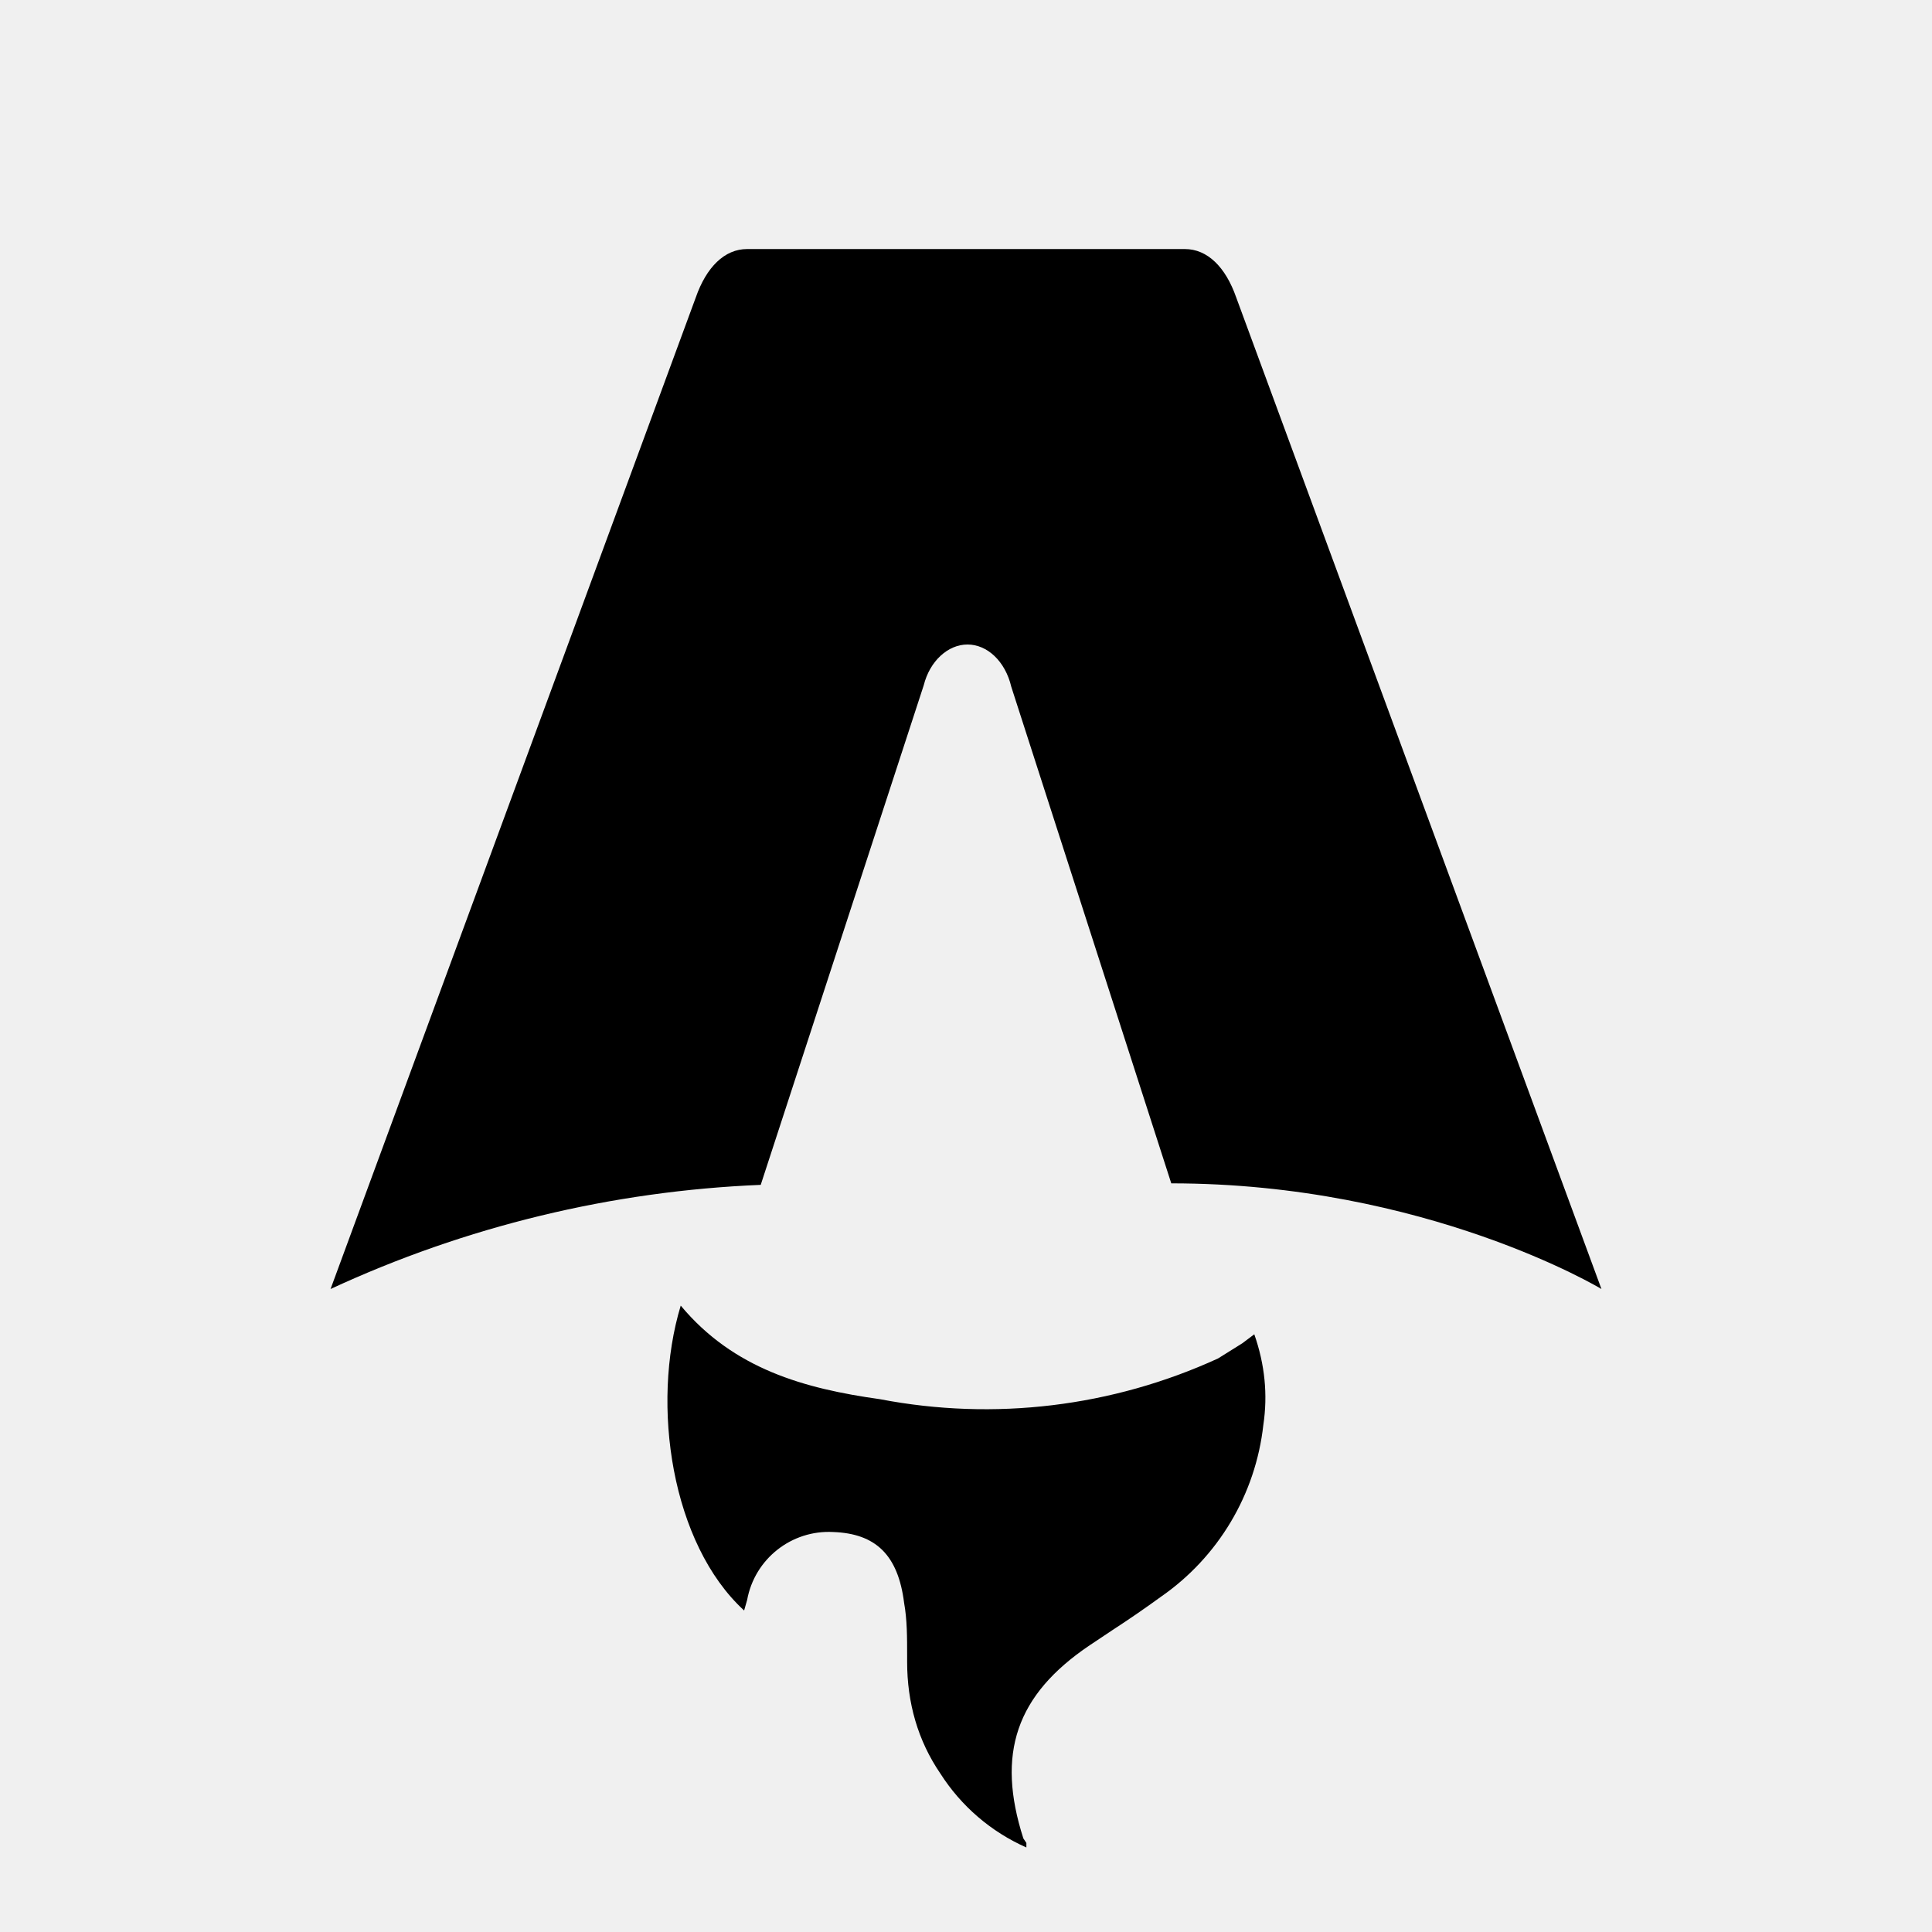
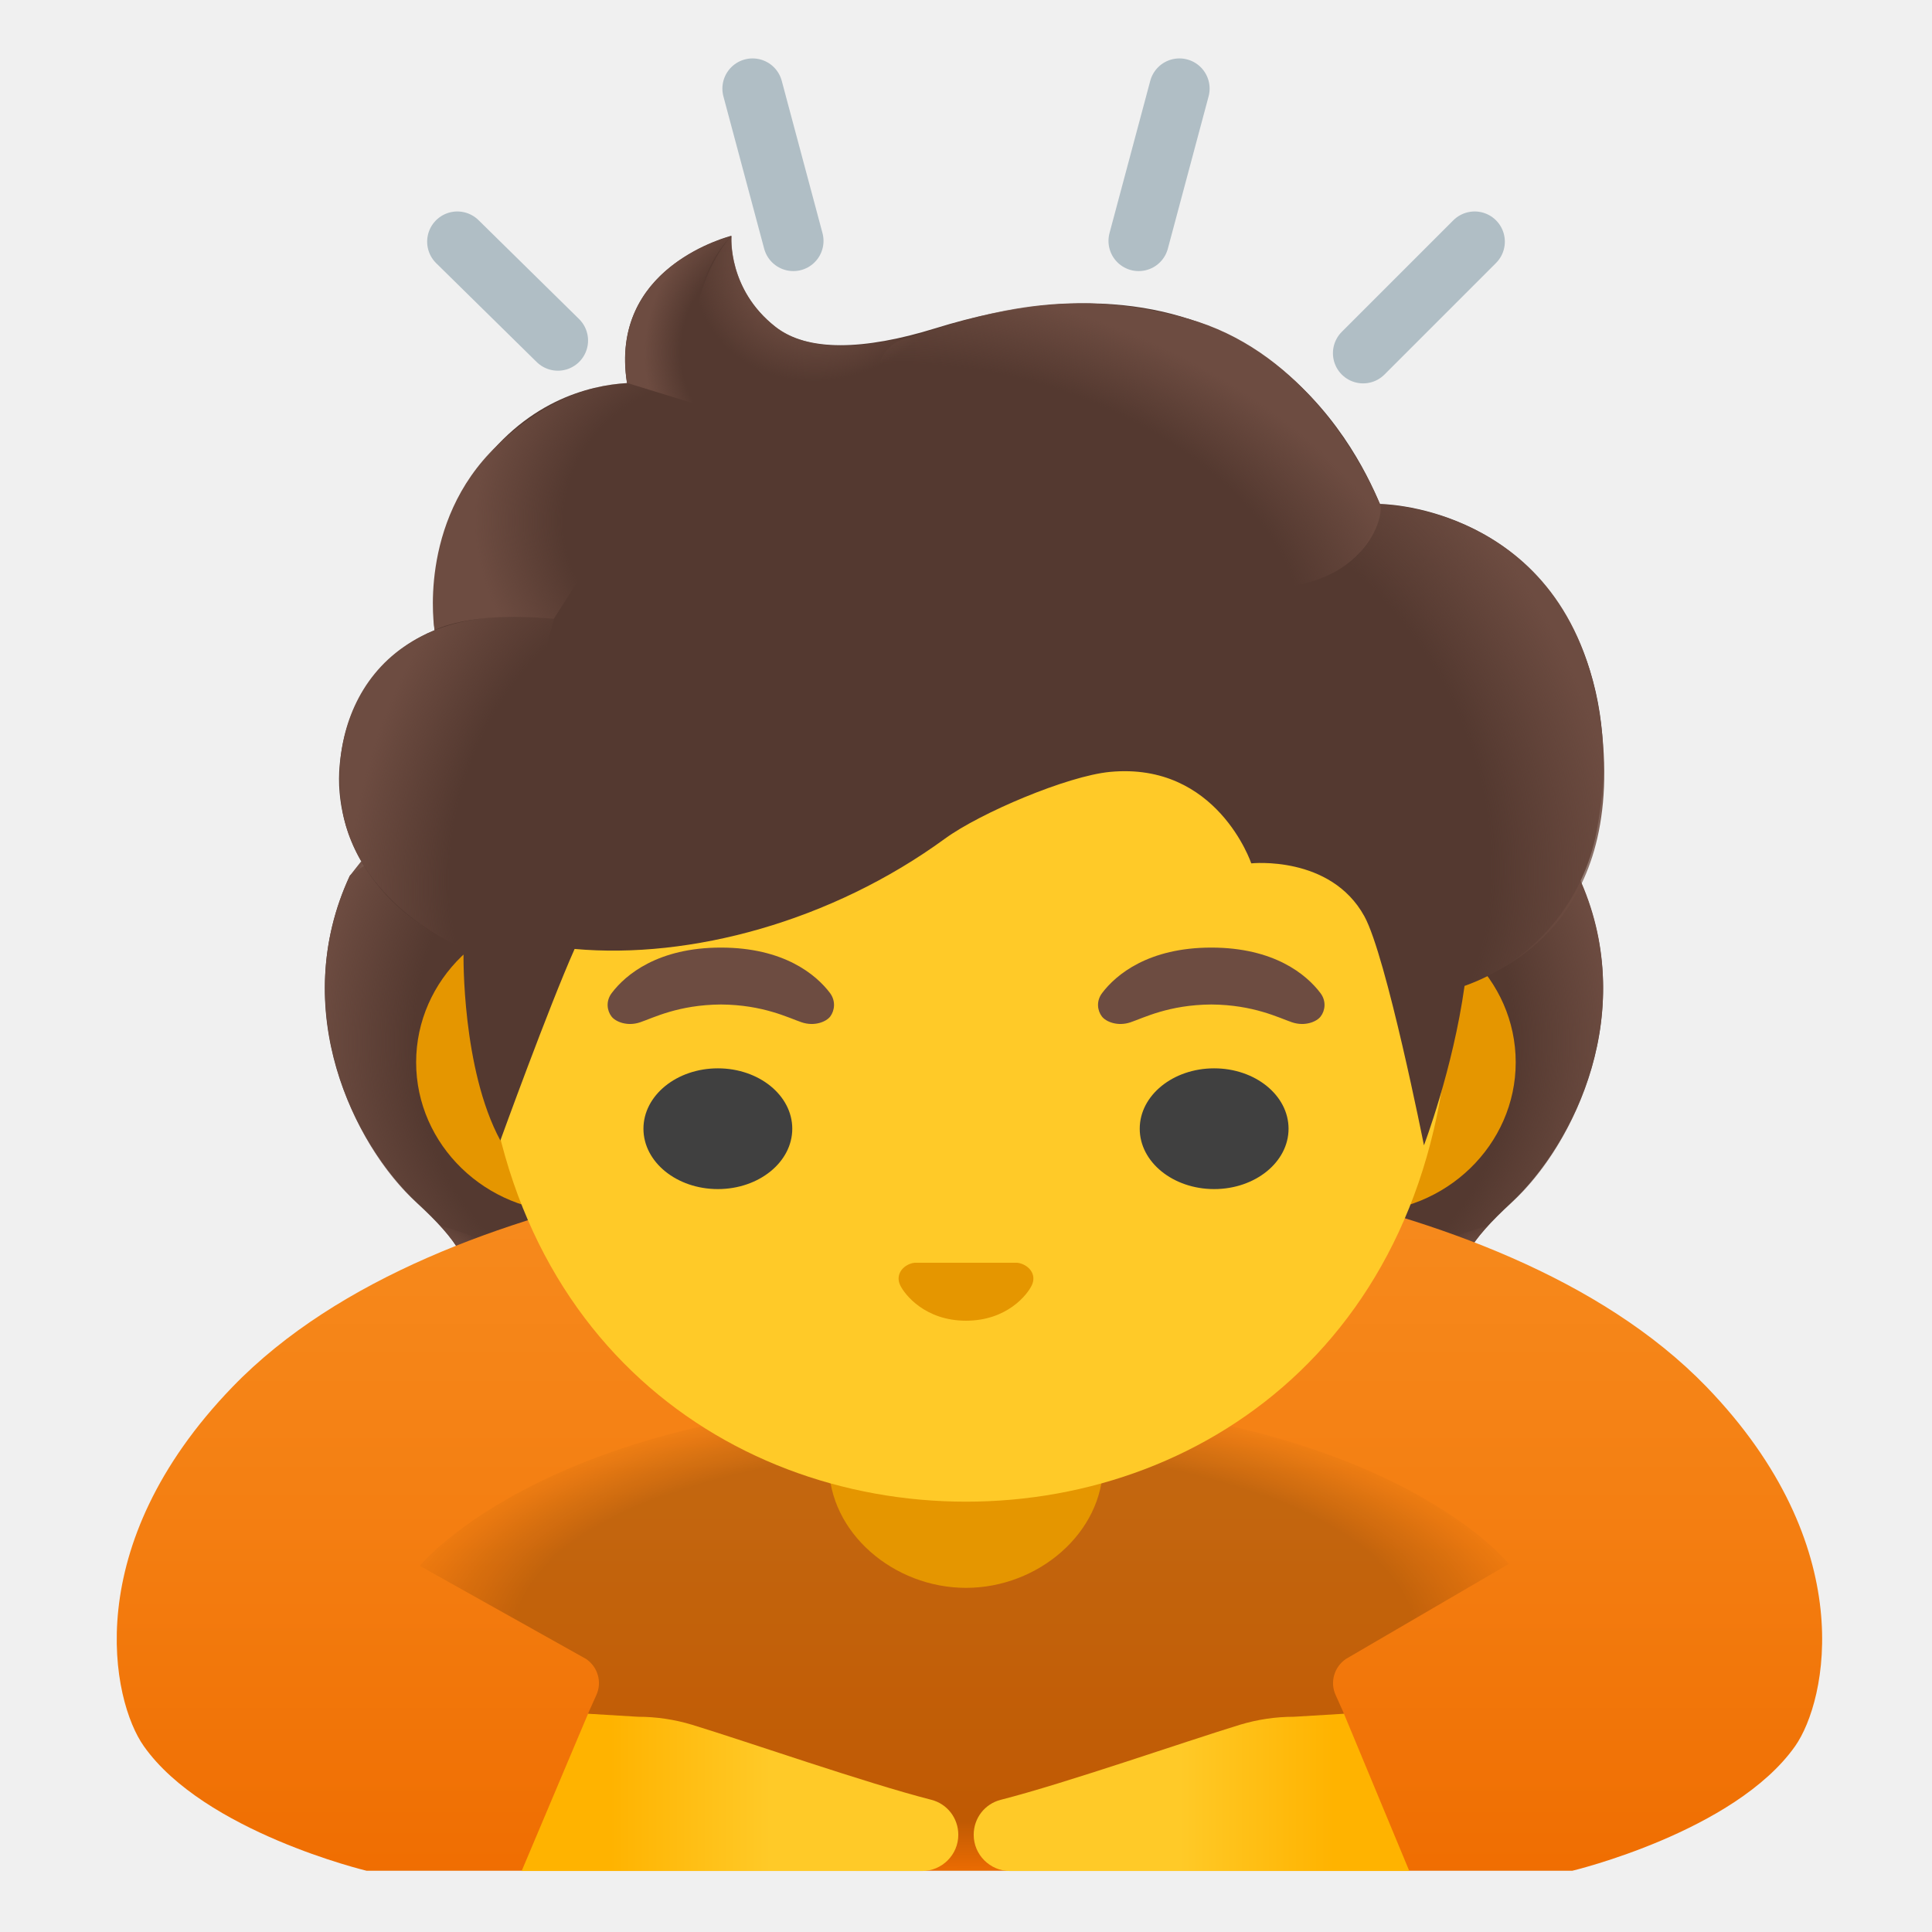
- <svg xmlns="http://www.w3.org/2000/svg" fill="none" viewBox="0 0 128 128">
-   <path d="M50.4 78.5a75.1 75.1 0 0 0-28.5 6.9l24.2-65.7c.7-2 1.9-3.2 3.4-3.2h29c1.5 0 2.7 1.2 3.4 3.2l24.2 65.7s-11.6-7-28.5-7L67 45.5c-.4-1.7-1.6-2.8-2.9-2.8-1.3 0-2.5 1.1-2.9 2.7L50.4 78.5Zm-1.1 28.2Zm-4.2-20.2c-2 6.6-.6 15.8 4.2 20.2a17.5 17.5 0 0 1 .2-.7 5.5 5.5 0 0 1 5.7-4.5c2.8.1 4.3 1.5 4.7 4.7.2 1.1.2 2.3.2 3.5v.4c0 2.7.7 5.2 2.2 7.4a13 13 0 0 0 5.7 4.9v-.3l-.2-.3c-1.8-5.6-.5-9.5 4.4-12.8l1.5-1a73 73 0 0 0 3.2-2.2 16 16 0 0 0 6.8-11.4c.3-2 .1-4-.6-6l-.8.6-1.6 1a37 37 0 0 1-22.4 2.7c-5-.7-9.7-2-13.2-6.2Z" />
-   <style>
-         path { fill: #000; }
-         @media (prefers-color-scheme: dark) {
-             path { fill: #FFF; }
-         }
-     </style>
+ <svg xmlns="http://www.w3.org/2000/svg" xml:space="preserve" viewBox="0 0 128 128">
+   <path d="M97.2 85.95c-1.19-1.91.33-3.85 2.92-6.26 4.11-3.82 8.59-12.67 4.43-21.66.03-.05-.82-1.56-.79-1.62l-1.71-.08c-.55-.07-19.36-.1-38.18-.1s-37.63.03-38.18.1c0 0-2.53 1.64-2.51 1.69-4.16 8.99.32 17.84 4.43 21.66 2.59 2.4 4.11 4.35 2.92 6.26-1.16 1.86-4.6 2.13-4.6 2.13s.8 1.9 2.71 2.92c1.77.95 3.94 1.17 5.45 1.2 0 0 5.88 7.16 21.23 7.16h17.1c15.36 0 21.23-7.16 21.23-7.16 1.5-.03 3.68-.25 5.45-1.2 1.91-1.02 2.71-2.92 2.71-2.92s-3.46-.27-4.61-2.12" style="fill:#543930" />
+   <radialGradient id="a" cx="59.28" cy="33.278" r="19.152" gradientTransform="matrix(1.1681 0 0 .5051 8.547 71.071)" gradientUnits="userSpaceOnUse">
+     <stop offset=".728" style="stop-color:#6d4c41;stop-opacity:0" />
+     <stop offset="1" style="stop-color:#6d4c41" />
+   </radialGradient>
+   <path d="M63.85 99.35v-7.94l27.29-1.9 2.48 2.69s-5.88 7.16-21.23 7.16z" style="fill:url(#a)" />
+   <radialGradient id="b" cx="40.417" cy="36.125" r="5.66" gradientTransform="matrix(-1.058 .4358 -.3673 -.6909 155.858 92.297)" gradientUnits="userSpaceOnUse">
+     <stop offset=".663" style="stop-color:#6d4c41" />
+     <stop offset="1" style="stop-color:#6d4c41;stop-opacity:0" />
+   </radialGradient>
+   <path d="M93.57 88.73c-4.09-5.47 4.98-7.5 4.98-7.5s.01 0 .01.01c-1.58 1.72-2.29 3.23-1.37 4.72 1.16 1.86 4.6 2.13 4.6 2.13s-4.69 3.65-8.22.64" style="fill:url(#b)" />
+   <radialGradient id="c" cx="55.085" cy="52.136" r="24.86" gradientTransform="matrix(-.0872 -1.0254 .9708 -.064 36.879 128.315)" gradientUnits="userSpaceOnUse">
+     <stop offset=".725" style="stop-color:#6d4c41;stop-opacity:0" />
+     <stop offset="1" style="stop-color:#6d4c41" />
+   </radialGradient>
+   <path d="M104.57 58.03c4.06 8.71-.21 17.67-4.21 21.45-.55.52-2.88 2.53-3.41 4.14 0 0-9.11-11.19-11.84-17.77-.55-1.33-1.05-2.69-1.12-4.11-.05-1.06.14-2.32.83-3.22.85-1.1 19.26-1.43 19.26-1.43z" style="fill:url(#c)" />
+   <radialGradient id="d" cx="90.914" cy="52.136" r="24.86" gradientTransform="matrix(.0872 -1.0254 -.9708 -.064 87.74 165.054)" gradientUnits="userSpaceOnUse">
+     <stop offset=".725" style="stop-color:#6d4c41;stop-opacity:0" />
+     <stop offset="1" style="stop-color:#6d4c41" />
+   </radialGradient>
+   <path d="M23.17 58.03c-4.06 8.71.21 17.67 4.21 21.45.55.52 2.88 2.53 3.41 4.14 0 0 9.11-11.19 11.84-17.77.55-1.33 1.05-2.69 1.12-4.11.05-1.06-.14-2.32-.83-3.22-.85-1.1-1.84-.81-3.28-.81-2.75 0-14.79-.62-15.73-.62-.01.02-.74.94-.74.94" style="fill:url(#d)" />
+   <radialGradient id="e" cx="95.108" cy="33.278" r="19.152" gradientTransform="matrix(-1.1681 0 0 .5051 161.046 71.071)" gradientUnits="userSpaceOnUse">
+     <stop offset=".728" style="stop-color:#6d4c41;stop-opacity:0" />
+     <stop offset="1" style="stop-color:#6d4c41" />
+   </radialGradient>
+   <path d="M63.89 99.35v-7.94l-27.29-1.9-2.48 2.69s5.88 7.16 21.23 7.16z" style="fill:url(#e)" />
+   <radialGradient id="f" cx="76.246" cy="36.125" r="5.66" gradientTransform="matrix(1.058 .4358 .3673 -.6909 -66.022 76.683)" gradientUnits="userSpaceOnUse">
+     <stop offset=".663" style="stop-color:#6d4c41" />
+     <stop offset="1" style="stop-color:#6d4c41;stop-opacity:0" />
+   </radialGradient>
+   <path d="M34.18 88.73c4.09-5.47-4.98-7.5-4.98-7.5s-.01 0-.01.01c1.58 1.72 2.29 3.23 1.37 4.72-1.16 1.86-4.6 2.13-4.6 2.13s4.69 3.65 8.22.64" style="fill:url(#f)" />
+   <path d="M90.17 60.44H37.83c-5.64 0-10.26 4.47-10.26 9.94s4.62 9.94 10.26 9.94h52.33c5.64 0 10.26-4.47 10.26-9.94s-4.61-9.94-10.25-9.94" style="fill:#e59600" />
+   <linearGradient id="g" x1="64.227" x2="64.227" y1="52.524" y2="1.685" gradientTransform="matrix(1 0 0 -1 0 128)" gradientUnits="userSpaceOnUse">
+     <stop offset="0" style="stop-color:#f78c1f" />
+     <stop offset=".482" style="stop-color:#f47f12" />
+     <stop offset="1" style="stop-color:#ef6c00" />
+   </linearGradient>
+   <path d="M113.05 91.87C99.03 77.39 68.83 76.33 64.5 76.26v-.01h-.54v.01c-4.33.08-34.54 1.13-48.55 15.62-10.21 10.56-8.01 20.8-5.88 23.81 4.01 5.68 14.75 8.25 14.75 8.25h79.9s10.74-2.57 14.75-8.25c2.12-3.02 4.33-13.26-5.88-23.82" style="fill:url(#g)" />
+   <radialGradient id="h" cx="63.888" cy="19.681" r="38.652" gradientTransform="matrix(1 0 0 -.4142 0 116.479)" gradientUnits="userSpaceOnUse">
+     <stop offset=".771" style="stop-color:#000" />
+     <stop offset="1" style="stop-color:#000;stop-opacity:0" />
+   </radialGradient>
+   <path d="M64 92.68c-27.26 0-36.19 11.06-36.19 11.06l11.02 6.17c.78.53 1.07 1.54.68 2.39l-.55 1.23 15.08 10.45h19.92l15.08-10.45-.55-1.23c-.39-.85-.1-1.86.68-2.39l10.8-6.3S91.26 92.68 64 92.68" style="opacity:.2;fill:url(#h)" />
+   <path d="M64 87.05h-9.08v9.98c0 4.51 4.29 8.17 9.08 8.17s9.08-3.66 9.08-8.17v-9.98z" style="fill:#e59600" />
+   <linearGradient id="i" x1="61.808" x2="40.443" y1="9.253" y2="9.253" gradientTransform="matrix(1 0 0 -1 0 128)" gradientUnits="userSpaceOnUse">
+     <stop offset=".5" style="stop-color:#ffca28" />
+     <stop offset="1" style="stop-color:#ffb300" />
+   </linearGradient>
+   <path d="m38.96 113.54 3.31.2c1.22 0 2.42.18 3.58.53 3.6 1.1 11.54 3.87 15.85 4.97 1.06.27 1.79 1.22 1.79 2.32 0 .66-.27 1.26-.7 1.69-.44.44-1.04.71-1.7.71H34.56z" style="fill:url(#i)" />
+   <linearGradient id="j" x1="67.808" x2="88.322" y1="9.253" y2="9.253" gradientTransform="matrix(1 0 0 -1 0 128)" gradientUnits="userSpaceOnUse">
+     <stop offset=".5" style="stop-color:#ffca28" />
+     <stop offset="1" style="stop-color:#ffb300" />
+   </linearGradient>
+   <path d="m89.04 113.54-3.31.2c-1.22 0-2.42.18-3.58.53-3.6 1.1-11.53 3.87-15.84 4.97-1.07.27-1.8 1.22-1.8 2.32 0 .66.27 1.26.7 1.69.44.44 1.04.71 1.7.71h26.46z" style="fill:url(#j)" />
+   <path d="M64 25.28c-16.67 0-32.1 16.21-32.1 39.54 0 23.2 15.9 34.67 32.1 34.67s32.1-11.47 32.1-34.67c0-23.33-15.44-39.54-32.1-39.54" style="fill:#ffca28" />
+   <path d="M67.69 83.73c-.1-.04-.21-.06-.31-.07h-6.77c-.1.01-.21.03-.31.07-.61.23-.95.81-.66 1.42S61.28 87.5 64 87.5s4.07-1.73 4.36-2.35c.29-.61-.05-1.19-.67-1.42" style="fill:#e59600" />
+   <ellipse cx="47.56" cy="74.78" rx="4.93" ry="4" style="fill:#404040" />
+   <ellipse cx="80.44" cy="74.78" rx="4.93" ry="4" style="fill:#404040" />
+   <path d="M54.99 65.79c-.93-1.23-3.07-3.01-7.23-3.01s-6.31 1.79-7.23 3.01c-.41.54-.31 1.17-.02 1.55.26.35 1.04.68 1.9.39s2.54-1.16 5.35-1.18c2.81.02 4.49.89 5.35 1.18s1.64-.04 1.9-.39c.28-.38.38-1.01-.02-1.55M87.48 65.79c-.93-1.23-3.07-3.01-7.23-3.01s-6.31 1.79-7.23 3.01c-.41.54-.31 1.17-.02 1.55.26.35 1.04.68 1.9.39s2.54-1.16 5.35-1.18c2.81.02 4.49.89 5.35 1.18s1.64-.04 1.9-.39c.29-.38.39-1.01-.02-1.55" style="fill:#6d4c41" />
+   <path d="m52.56 15.96-2.7-10.09M36.96 22.56l-6.66-6.55M90.31 23.4l7.39-7.39M75.44 15.96l2.7-10.09" style="fill:none;stroke:#b0bec5;stroke-width:4;stroke-linecap:round;stroke-miterlimit:10" />
+   <path d="M105.34 44.43c-3.44-11.02-13.92-11.04-13.92-11.04-1.67-4.03-8.77-18.05-29.45-11.64-4.74 1.47-8.5 1.55-10.59-.09-3.23-2.54-2.92-6.04-2.92-6.04s-8.16 2-6.92 9.76c-2.53.15-6.83 1.2-10.16 6.08-2.73 4-2.79 8.17-2.59 10.29-2.42.99-5.77 3.58-6.28 8.88-.13 1.3.01 2.51.28 3.61.7 2.79 2.49 5.18 4.84 6.84l3.08 2.17s-.12 7.57 2.44 12.31c0 0 3.2-8.83 4.92-12.69 7.66.69 17-1.81 24.54-7.31 2.33-1.7 8.1-4.15 10.93-4.42 7.1-.67 9.36 6.06 9.36 6.06s5.25-.56 7.49 3.5c1.46 2.64 3.95 15.18 3.95 15.18s1.92-5.04 2.69-10.56c4.55-1.62 7.88-5.54 8.76-10.28.58-3.15.71-6.87-.45-10.61" style="fill:#543930" />
+   <radialGradient id="k" cx="114.644" cy="41.921" r="31.792" gradientTransform="matrix(.2872 .963 .8507 -.1599 10.23 -49.765)" gradientUnits="userSpaceOnUse">
+     <stop offset=".699" style="stop-color:#6d4c41;stop-opacity:0" />
+     <stop offset="1" style="stop-color:#6d4c41" />
+   </radialGradient>
+   <path d="M97.04 65.31c1.62-.7 10.39-3.54 9.12-16.56-1.46-15.09-14.38-15.31-14.74-15.35 0 0-.28 1.78-1.23 3.1-1.23 1.7-4.49 2.33-4.49 2.33 10.78 10.5 10.26 17.73 11.34 26.48" style="fill:url(#k)" />
+   <radialGradient id="l" cx="81.416" cy="49.901" r="7.556" gradientTransform="matrix(.9328 .6493 .8071 -1.0016 -61.056 13.351)" gradientUnits="userSpaceOnUse">
+     <stop offset=".58" style="stop-color:#6d4c41" />
+     <stop offset="1" style="stop-color:#6d4c41;stop-opacity:0" />
+   </radialGradient>
+   <path d="M63.33 21.36c-1.09.3-8.28 3.13-11.94.3-3.13-2.42-2.94-5.89-2.92-6.01-1.35 1.17-6.3 10.29 3.78 12.47 4.35.94 7.58-2.17 9.64-4.9.74-1 1.13-1.48 1.44-1.86" style="fill:url(#l)" />
+   <radialGradient id="m" cx="185.923" cy="113.502" r="24.892" gradientTransform="matrix(-1.0854 -.4537 -.3587 .6072 308.796 52.731)" gradientUnits="userSpaceOnUse">
+     <stop offset=".699" style="stop-color:#6d4c41;stop-opacity:0" />
+     <stop offset="1" style="stop-color:#6d4c41" />
+   </radialGradient>
+   <path d="M78.76 21.13c7.04 2 11.01 8.45 12.67 12.26.55 1.26-3.23 12.9-27.2-1.66-8.92-5.42-5.76-8.8-4.56-9.19 4.66-1.49 10.63-3.81 19.09-1.41" style="fill:url(#m)" />
+   <radialGradient id="n" cx="78.597" cy="42.93" r="7.01" gradientTransform="matrix(1.1438 .1731 .1946 -1.2861 -47.422 64.695)" gradientUnits="userSpaceOnUse">
+     <stop offset=".702" style="stop-color:#6d4c41;stop-opacity:0" />
+     <stop offset="1" style="stop-color:#6d4c41" />
+   </radialGradient>
+   <path d="M48.44 15.64c-.01 0-.03.01-.06.01h-.01c-.38.16-8 2.1-6.83 9.72l7.2 2.21c-5.53-6.98-.27-11.96-.27-11.96s-.02.02-.03.02" style="fill:url(#n)" />
+   <radialGradient id="o" cx="97.175" cy="89.168" r="15.034" gradientTransform="matrix(-1.1288 -.2235 -.2358 .973 179.498 -30.301)" gradientUnits="userSpaceOnUse">
+     <stop offset=".66" style="stop-color:#6d4c41;stop-opacity:0" />
+     <stop offset="1" style="stop-color:#6d4c41" />
+   </radialGradient>
+   <path d="M46.06 26.33s-6.07-3.59-13.15 3.21c-5.3 5.1-4.12 12.21-4.12 12.21s2.3-1.29 7.9-.75z" style="fill:url(#o)" />
+   <radialGradient id="p" cx="63.978" cy="-8.978" r="14.021" gradientTransform="matrix(1.0803 .3858 .5514 -1.6832 -24.22 14.899)" gradientUnits="userSpaceOnUse">
+     <stop offset=".598" style="stop-color:#6d4c41;stop-opacity:0" />
+     <stop offset="1" style="stop-color:#6d4c41" />
+   </radialGradient>
+   <path d="M22.72 53.89c1.2 6.09 7.7 8.92 8.3 9.03L36.7 41c-11.85-1.44-15.17 6.85-13.98 12.89" style="fill:url(#p)" />
</svg>
